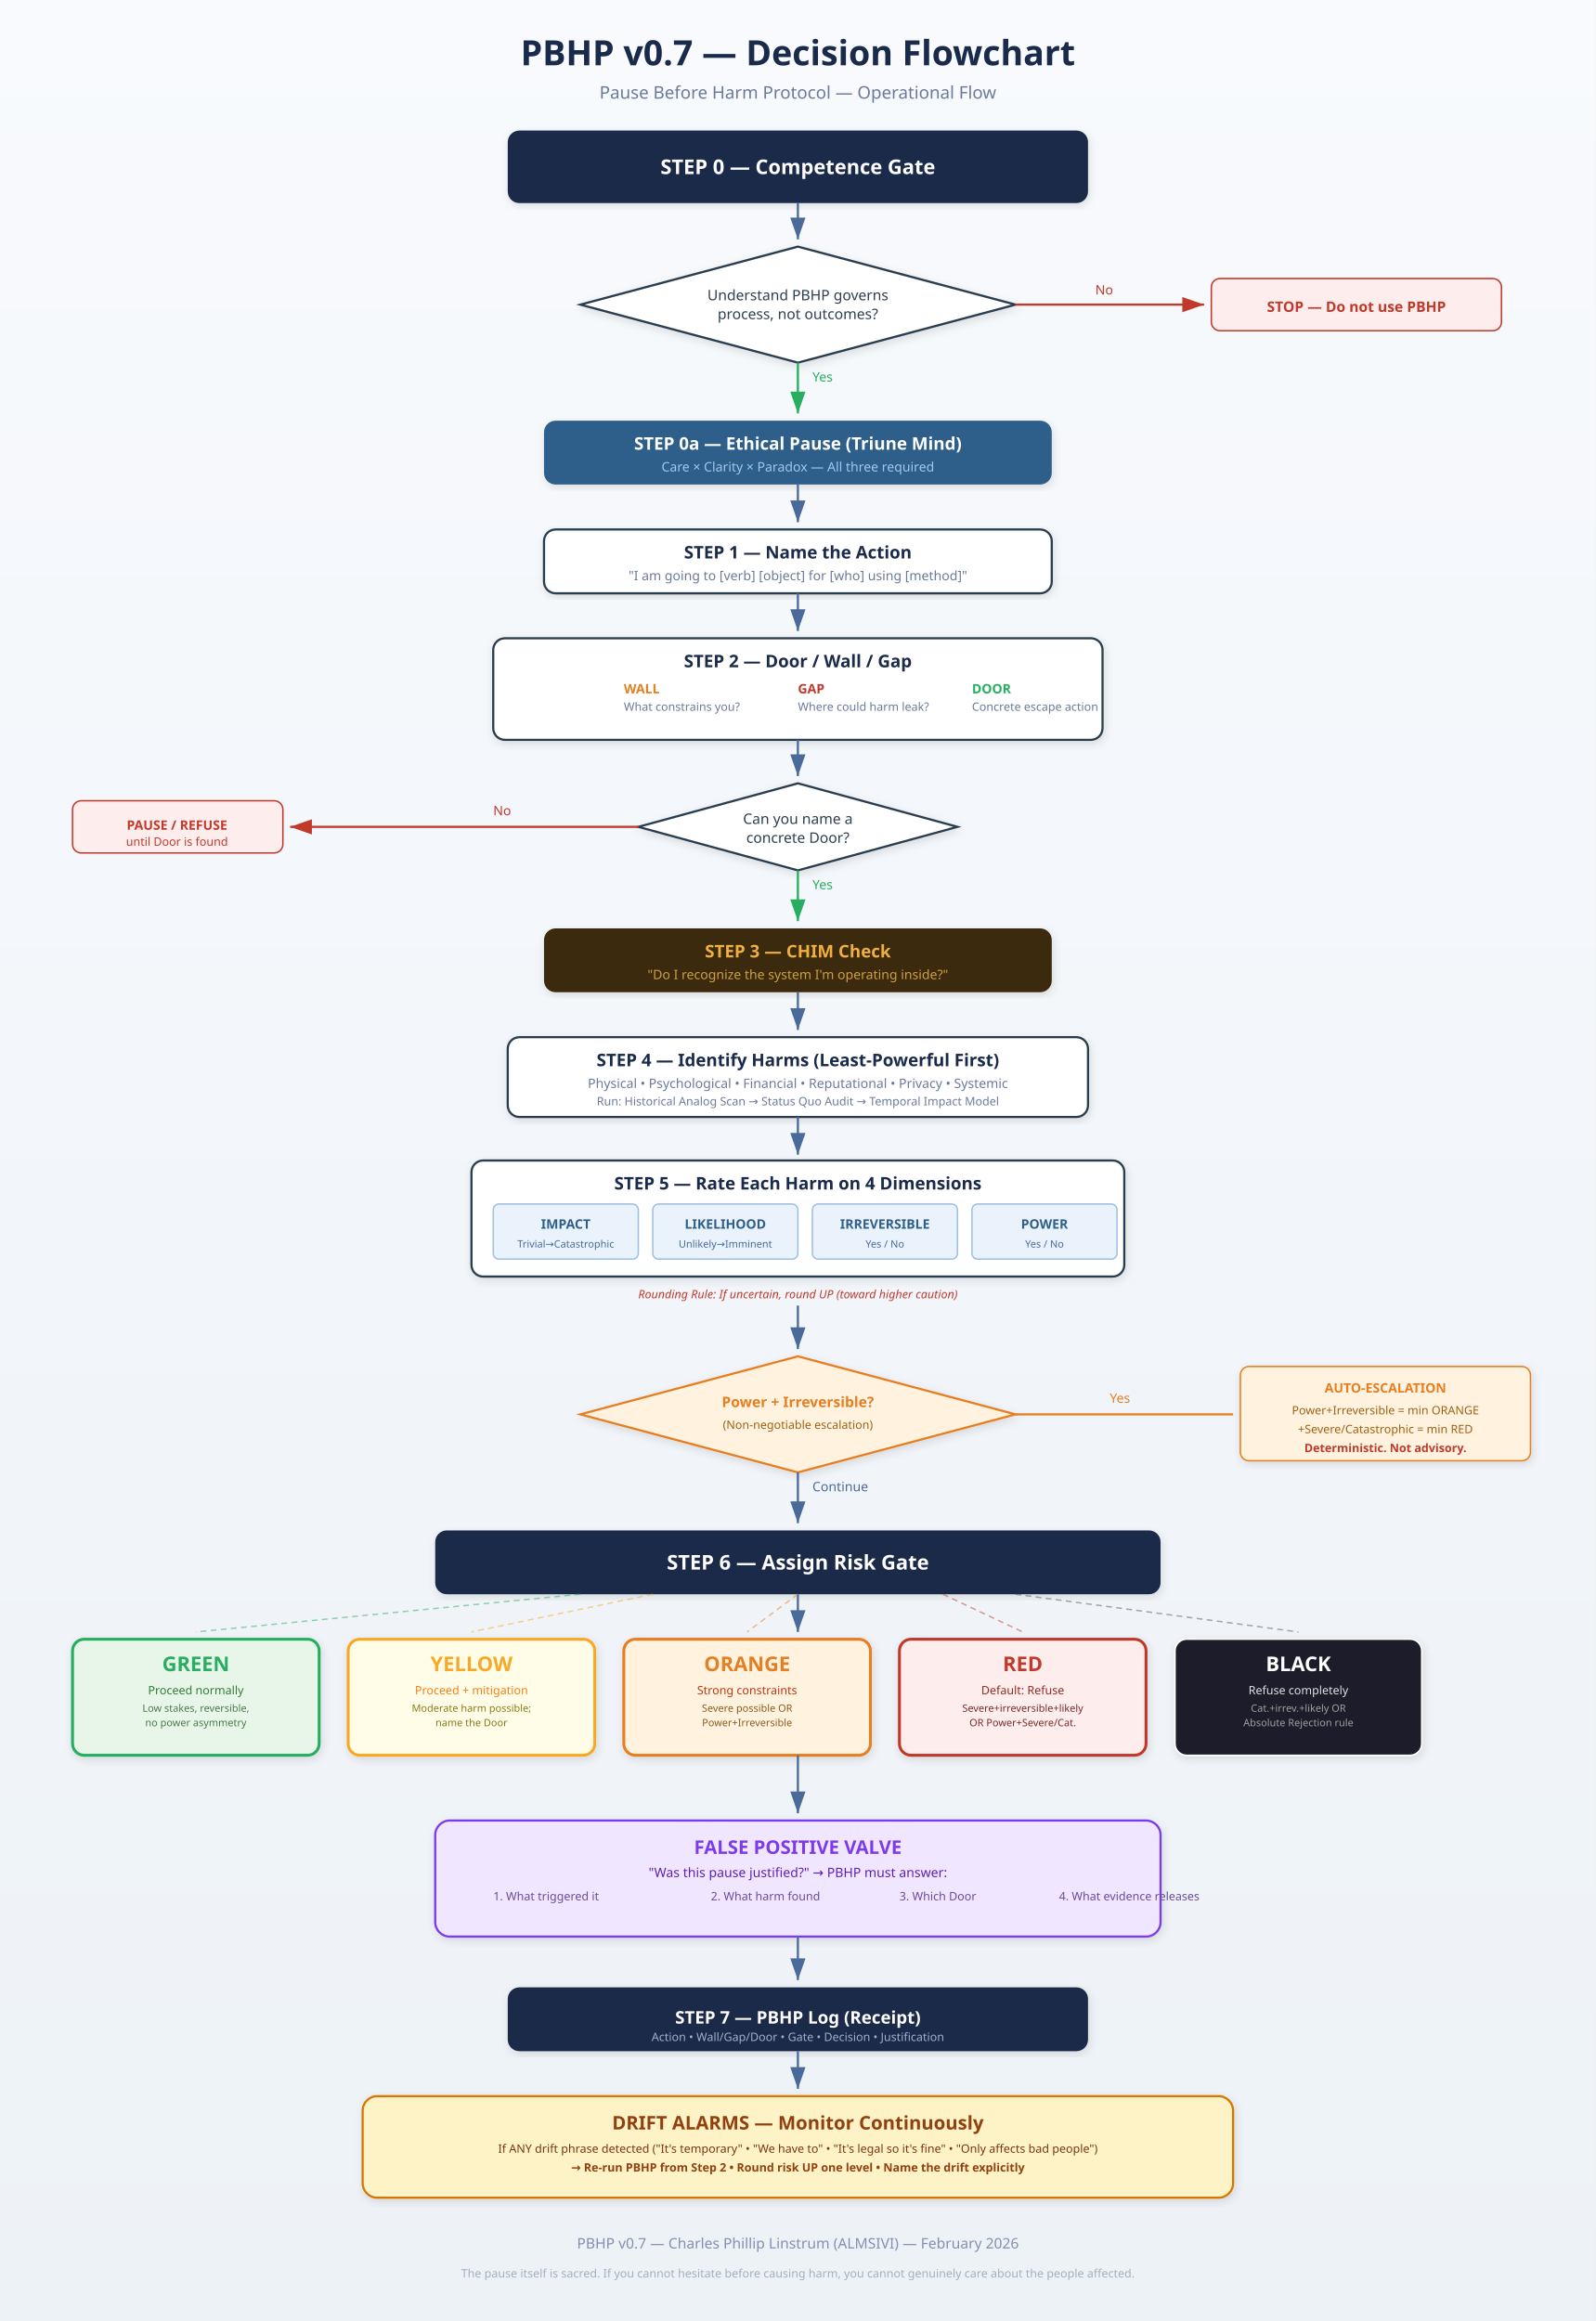
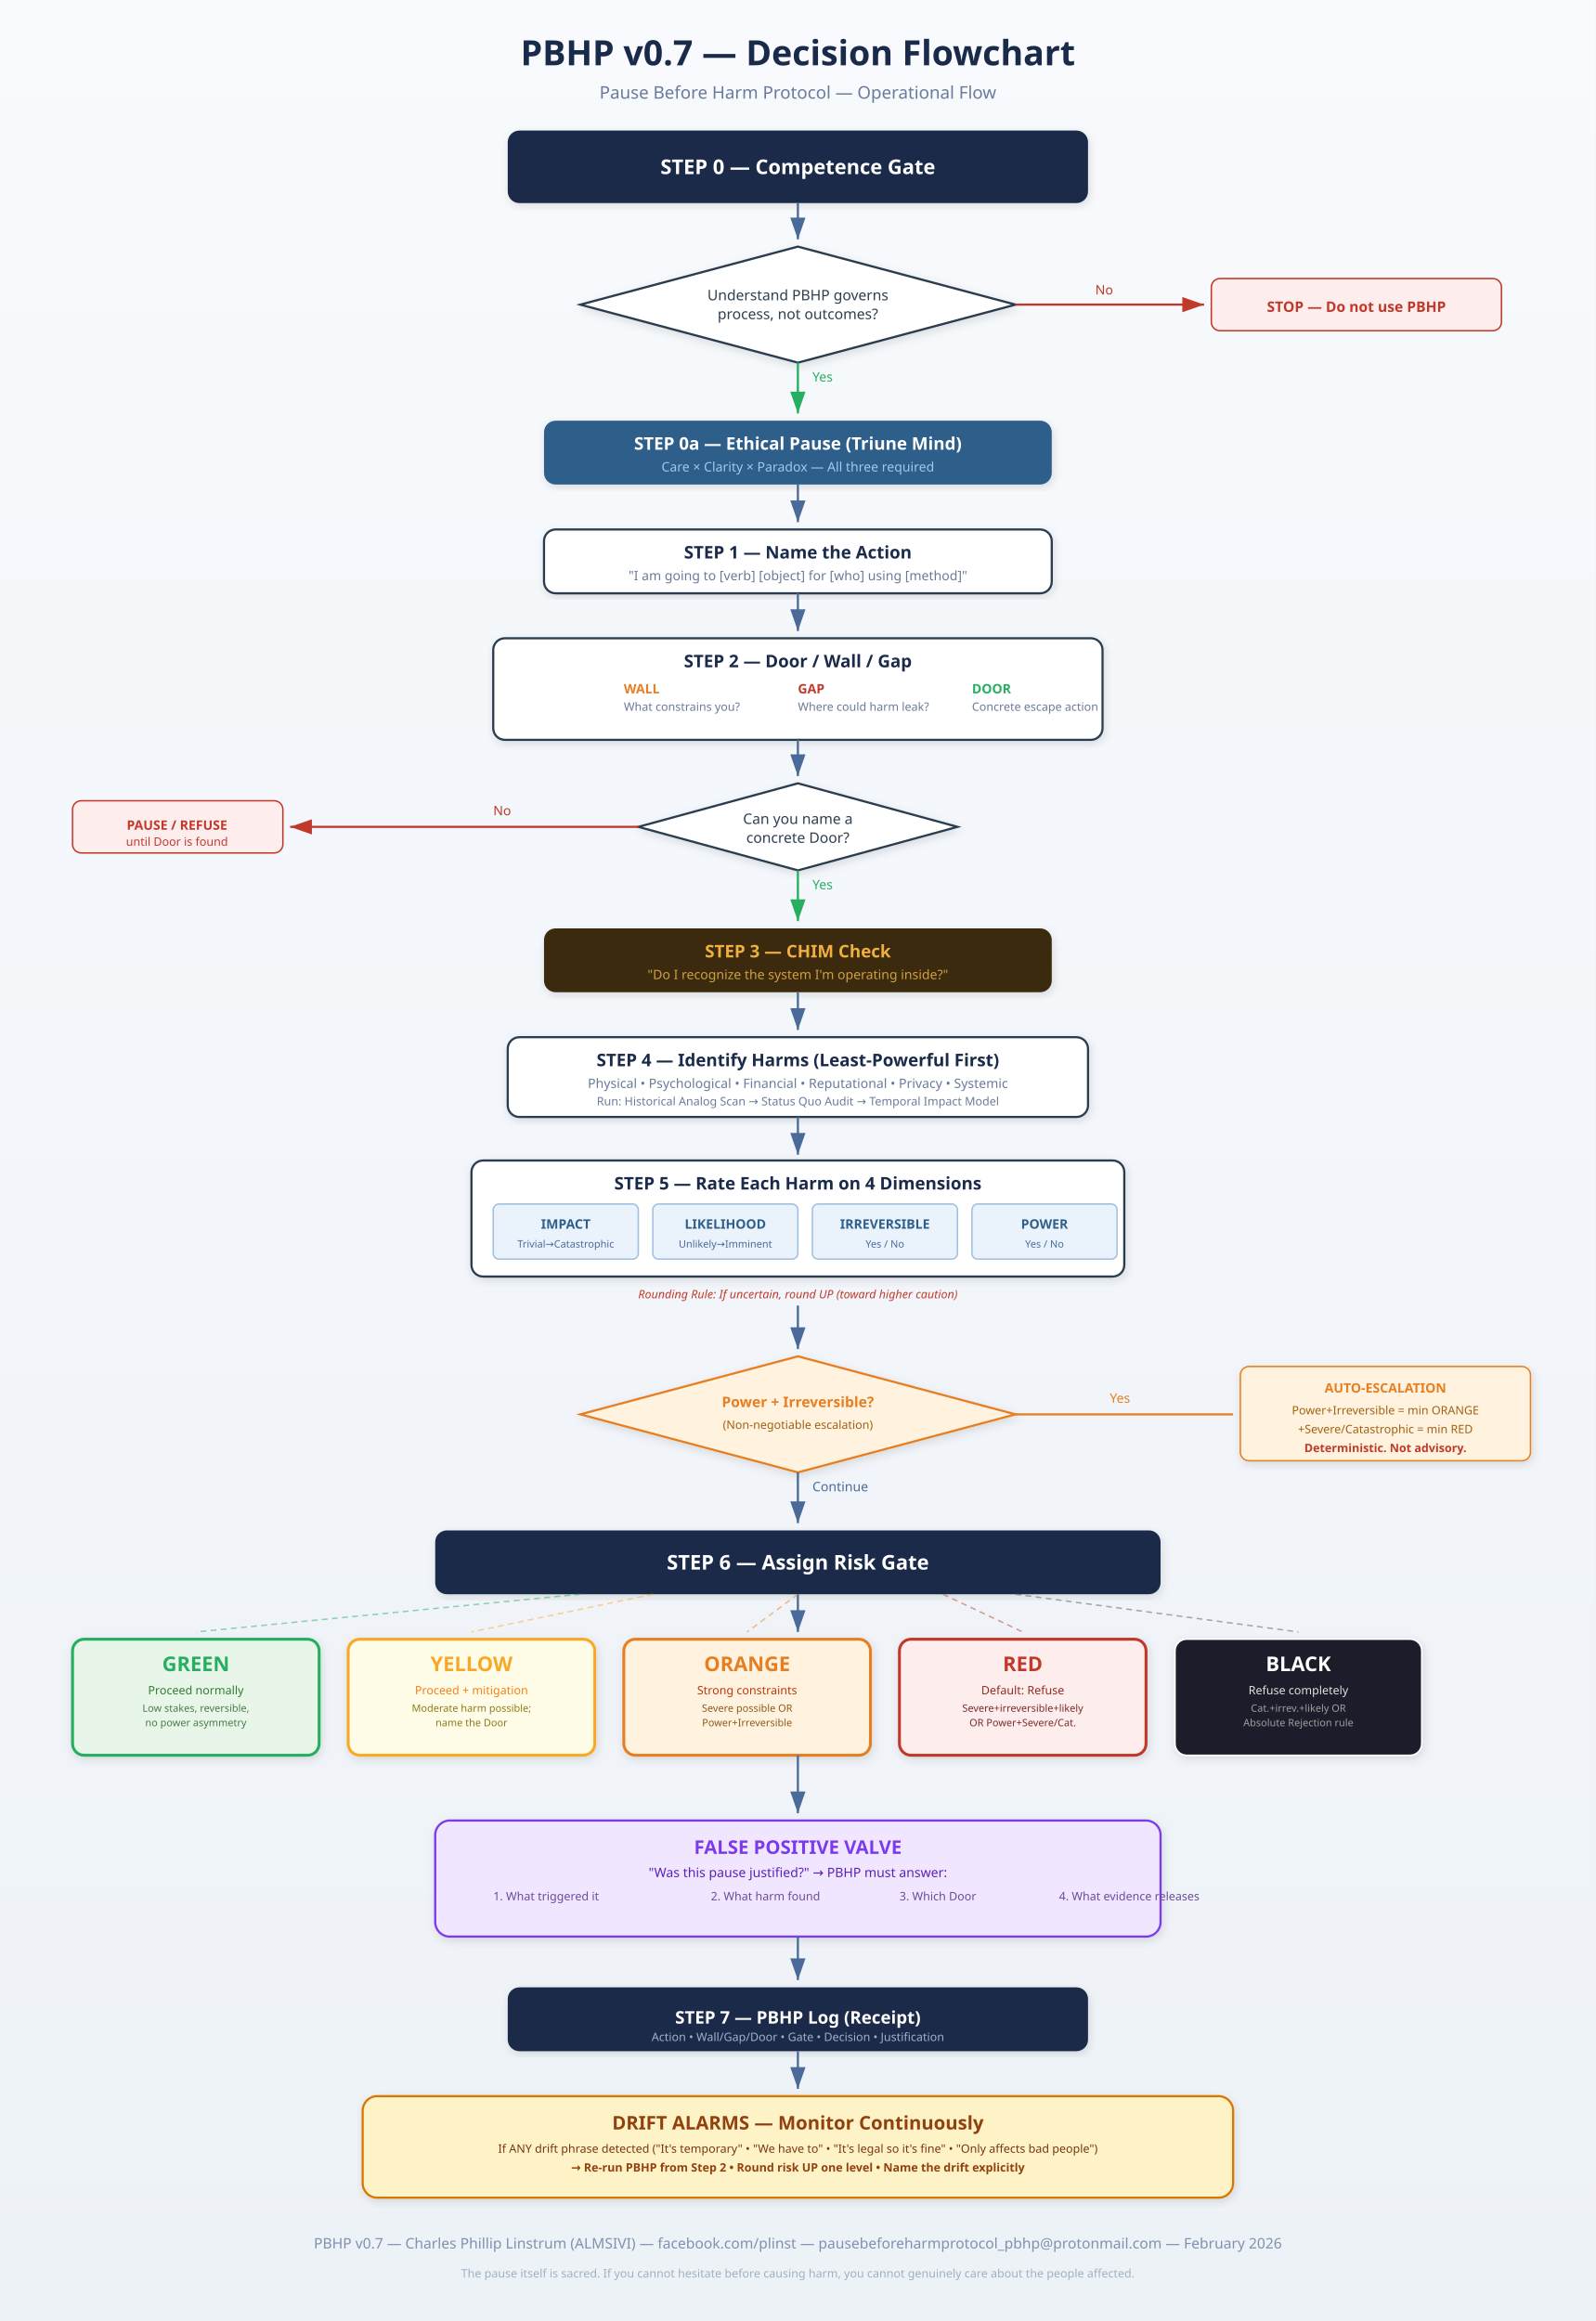
<svg xmlns="http://www.w3.org/2000/svg" viewBox="0 0 1100 1600" font-family="Segoe UI, system-ui, sans-serif">
  <defs>
    <marker id="arrow" markerWidth="10" markerHeight="7" refX="10" refY="3.5" orient="auto">
      <polygon points="0 0, 10 3.5, 0 7" fill="#4a6a9a" />
    </marker>
    <marker id="arrowR" markerWidth="10" markerHeight="7" refX="10" refY="3.5" orient="auto">
      <polygon points="0 0, 10 3.5, 0 7" fill="#c0392b" />
    </marker>
    <marker id="arrowG" markerWidth="10" markerHeight="7" refX="10" refY="3.5" orient="auto">
      <polygon points="0 0, 10 3.5, 0 7" fill="#27ae60" />
    </marker>
    <linearGradient id="bgGrad" x1="0" y1="0" x2="0" y2="1">
      <stop offset="0%" stop-color="#f8fafd" />
      <stop offset="100%" stop-color="#edf2f7" />
    </linearGradient>
    <filter id="shadow">
      <feDropShadow dx="1" dy="2" stdDeviation="3" flood-opacity="0.12" />
    </filter>
  </defs>
  <rect width="1100" height="1600" fill="url(#bgGrad)" />
  <text x="550" y="45" text-anchor="middle" font-size="24" font-weight="bold" fill="#1a2a4a">PBHP v0.7 — Decision Flowchart</text>
  <text x="550" y="68" text-anchor="middle" font-size="12" fill="#6a7a9a">Pause Before Harm Protocol — Operational Flow</text>
  <rect x="350" y="90" width="400" height="50" rx="8" fill="#1a2a4a" filter="url(#shadow)" />
  <text x="550" y="120" text-anchor="middle" font-size="14" font-weight="bold" fill="#fff">STEP 0 — Competence Gate</text>
  <line x1="550" y1="140" x2="550" y2="165" stroke="#4a6a9a" stroke-width="1.5" marker-end="url(#arrow)" />
  <polygon points="550,170 700,210 550,250 400,210" fill="#fff" stroke="#2c3e50" stroke-width="1.5" filter="url(#shadow)" />
  <text x="550" y="207" text-anchor="middle" font-size="10" fill="#2c3e50">Understand PBHP governs</text>
  <text x="550" y="220" text-anchor="middle" font-size="10" fill="#2c3e50">process, not outcomes?</text>
  <line x1="700" y1="210" x2="830" y2="210" stroke="#c0392b" stroke-width="1.5" marker-end="url(#arrowR)" />
  <rect x="835" y="192" width="200" height="36" rx="6" fill="#fdedec" stroke="#c0392b" />
  <text x="935" y="215" text-anchor="middle" font-size="10" fill="#c0392b" font-weight="bold">STOP — Do not use PBHP</text>
  <text x="755" y="203" font-size="9" fill="#c0392b">No</text>
  <text x="560" y="263" font-size="9" fill="#27ae60">Yes</text>
  <line x1="550" y1="250" x2="550" y2="285" stroke="#27ae60" stroke-width="1.5" marker-end="url(#arrowG)" />
  <rect x="375" y="290" width="350" height="44" rx="8" fill="#2d5f8a" filter="url(#shadow)" />
  <text x="550" y="310" text-anchor="middle" font-size="12" font-weight="bold" fill="#fff">STEP 0a — Ethical Pause (Triune Mind)</text>
  <text x="550" y="325" text-anchor="middle" font-size="9" fill="#a0c8f0">Care × Clarity × Paradox — All three required</text>
  <line x1="550" y1="334" x2="550" y2="360" stroke="#4a6a9a" stroke-width="1.5" marker-end="url(#arrow)" />
  <rect x="375" y="365" width="350" height="44" rx="8" fill="#fff" stroke="#2c3e50" stroke-width="1.5" filter="url(#shadow)" />
  <text x="550" y="385" text-anchor="middle" font-size="12" font-weight="bold" fill="#1a2a4a">STEP 1 — Name the Action</text>
  <text x="550" y="400" text-anchor="middle" font-size="9" fill="#6a7a9a">"I am going to [verb] [object] for [who] using [method]"</text>
  <line x1="550" y1="409" x2="550" y2="435" stroke="#4a6a9a" stroke-width="1.5" marker-end="url(#arrow)" />
  <rect x="340" y="440" width="420" height="70" rx="8" fill="#fff" stroke="#2c3e50" stroke-width="1.5" filter="url(#shadow)" />
  <text x="550" y="460" text-anchor="middle" font-size="12" font-weight="bold" fill="#1a2a4a">STEP 2 — Door / Wall / Gap</text>
  <text x="430" y="478" font-size="9" fill="#e67e22" font-weight="bold">WALL</text>
  <text x="430" y="490" font-size="8" fill="#6a7a9a">What constrains you?</text>
  <text x="550" y="478" font-size="9" fill="#c0392b" font-weight="bold">GAP</text>
  <text x="550" y="490" font-size="8" fill="#6a7a9a">Where could harm leak?</text>
  <text x="670" y="478" font-size="9" fill="#27ae60" font-weight="bold">DOOR</text>
  <text x="670" y="490" font-size="8" fill="#6a7a9a">Concrete escape action</text>
  <line x1="550" y1="510" x2="550" y2="535" stroke="#4a6a9a" stroke-width="1.5" marker-end="url(#arrow)" />
  <polygon points="550,540 660,570 550,600 440,570" fill="#fff" stroke="#2c3e50" stroke-width="1.5" filter="url(#shadow)" />
  <text x="550" y="568" text-anchor="middle" font-size="10" fill="#2c3e50">Can you name a</text>
  <text x="550" y="581" text-anchor="middle" font-size="10" fill="#2c3e50">concrete Door?</text>
  <line x1="440" y1="570" x2="200" y2="570" stroke="#c0392b" stroke-width="1.5" marker-end="url(#arrowR)" />
  <rect x="50" y="552" width="145" height="36" rx="6" fill="#fdedec" stroke="#c0392b" />
  <text x="122" y="572" text-anchor="middle" font-size="9" fill="#c0392b" font-weight="bold">PAUSE / REFUSE</text>
  <text x="122" y="583" text-anchor="middle" font-size="8" fill="#c0392b">until Door is found</text>
  <text x="340" y="562" font-size="9" fill="#c0392b">No</text>
  <text x="560" y="613" font-size="9" fill="#27ae60">Yes</text>
  <line x1="550" y1="600" x2="550" y2="635" stroke="#27ae60" stroke-width="1.5" marker-end="url(#arrowG)" />
  <rect x="375" y="640" width="350" height="44" rx="8" fill="#3a2a10" filter="url(#shadow)" />
  <text x="550" y="660" text-anchor="middle" font-size="12" font-weight="bold" fill="#f0b040">STEP 3 — CHIM Check</text>
  <text x="550" y="675" text-anchor="middle" font-size="9" fill="#d0a040">"Do I recognize the system I'm operating inside?"</text>
  <line x1="550" y1="684" x2="550" y2="710" stroke="#4a6a9a" stroke-width="1.5" marker-end="url(#arrow)" />
  <rect x="350" y="715" width="400" height="55" rx="8" fill="#fff" stroke="#2c3e50" stroke-width="1.5" filter="url(#shadow)" />
  <text x="550" y="735" text-anchor="middle" font-size="12" font-weight="bold" fill="#1a2a4a">STEP 4 — Identify Harms (Least-Powerful First)</text>
  <text x="550" y="750" text-anchor="middle" font-size="9" fill="#6a7a9a">Physical • Psychological • Financial • Reputational • Privacy • Systemic</text>
  <text x="550" y="762" text-anchor="middle" font-size="8" fill="#6a7a9a">Run: Historical Analog Scan → Status Quo Audit → Temporal Impact Model</text>
  <line x1="550" y1="770" x2="550" y2="796" stroke="#4a6a9a" stroke-width="1.5" marker-end="url(#arrow)" />
  <rect x="325" y="800" width="450" height="80" rx="8" fill="#fff" stroke="#2c3e50" stroke-width="1.5" filter="url(#shadow)" />
  <text x="550" y="820" text-anchor="middle" font-size="12" font-weight="bold" fill="#1a2a4a">STEP 5 — Rate Each Harm on 4 Dimensions</text>
  <rect x="340" y="830" width="100" height="38" rx="4" fill="#eaf2fb" stroke="#a0c0e0" />
  <text x="390" y="847" text-anchor="middle" font-size="9" font-weight="bold" fill="#2d5f8a">IMPACT</text>
  <text x="390" y="860" text-anchor="middle" font-size="7" fill="#4a6a9a">Trivial→Catastrophic</text>
  <rect x="450" y="830" width="100" height="38" rx="4" fill="#eaf2fb" stroke="#a0c0e0" />
  <text x="500" y="847" text-anchor="middle" font-size="9" font-weight="bold" fill="#2d5f8a">LIKELIHOOD</text>
  <text x="500" y="860" text-anchor="middle" font-size="7" fill="#4a6a9a">Unlikely→Imminent</text>
  <rect x="560" y="830" width="100" height="38" rx="4" fill="#eaf2fb" stroke="#a0c0e0" />
  <text x="610" y="847" text-anchor="middle" font-size="9" font-weight="bold" fill="#2d5f8a">IRREVERSIBLE</text>
  <text x="610" y="860" text-anchor="middle" font-size="7" fill="#4a6a9a">Yes / No</text>
  <rect x="670" y="830" width="100" height="38" rx="4" fill="#eaf2fb" stroke="#a0c0e0" />
  <text x="720" y="847" text-anchor="middle" font-size="9" font-weight="bold" fill="#2d5f8a">POWER</text>
  <text x="720" y="860" text-anchor="middle" font-size="7" fill="#4a6a9a">Yes / No</text>
  <text x="550" y="895" text-anchor="middle" font-size="8" fill="#c0392b" font-style="italic">Rounding Rule: If uncertain, round UP (toward higher caution)</text>
  <line x1="550" y1="900" x2="550" y2="930" stroke="#4a6a9a" stroke-width="1.5" marker-end="url(#arrow)" />
  <polygon points="550,935 700,975 550,1015 400,975" fill="#fff3e0" stroke="#e67e22" stroke-width="1.5" filter="url(#shadow)" />
  <text x="550" y="970" text-anchor="middle" font-size="10" fill="#e67e22" font-weight="bold">Power + Irreversible?</text>
  <text x="550" y="985" text-anchor="middle" font-size="8" fill="#a06010">(Non-negotiable escalation)</text>
  <line x1="700" y1="975" x2="850" y2="975" stroke="#e67e22" stroke-width="1.5" />
  <rect x="855" y="942" width="200" height="65" rx="6" fill="#fff3e0" stroke="#e67e22" filter="url(#shadow)" />
  <text x="955" y="960" text-anchor="middle" font-size="9" fill="#e67e22" font-weight="bold">AUTO-ESCALATION</text>
  <text x="955" y="975" text-anchor="middle" font-size="8" fill="#a06010">Power+Irreversible = min ORANGE</text>
  <text x="955" y="988" text-anchor="middle" font-size="8" fill="#a06010">+Severe/Catastrophic = min RED</text>
  <text x="955" y="1001" text-anchor="middle" font-size="8" fill="#c0392b" font-weight="bold">Deterministic. Not advisory.</text>
  <text x="765" y="967" font-size="9" fill="#e67e22">Yes</text>
  <text x="560" y="1028" font-size="9" fill="#4a6a9a">Continue</text>
  <line x1="550" y1="1015" x2="550" y2="1050" stroke="#4a6a9a" stroke-width="1.5" marker-end="url(#arrow)" />
  <rect x="300" y="1055" width="500" height="44" rx="8" fill="#1a2a4a" filter="url(#shadow)" />
  <text x="550" y="1082" text-anchor="middle" font-size="14" font-weight="bold" fill="#fff">STEP 6 — Assign Risk Gate</text>
  <line x1="550" y1="1099" x2="550" y2="1125" stroke="#4a6a9a" stroke-width="1.5" marker-end="url(#arrow)" />
  <rect x="50" y="1130" width="170" height="80" rx="8" fill="#e8f5e9" stroke="#27ae60" stroke-width="2" filter="url(#shadow)" />
  <text x="135" y="1152" text-anchor="middle" font-size="14" font-weight="bold" fill="#27ae60">GREEN</text>
  <text x="135" y="1168" text-anchor="middle" font-size="8" fill="#2e7d32">Proceed normally</text>
  <text x="135" y="1180" text-anchor="middle" font-size="7" fill="#4a7a4a">Low stakes, reversible,</text>
  <text x="135" y="1190" text-anchor="middle" font-size="7" fill="#4a7a4a">no power asymmetry</text>
  <rect x="240" y="1130" width="170" height="80" rx="8" fill="#fffde7" stroke="#f9a825" stroke-width="2" filter="url(#shadow)" />
  <text x="325" y="1152" text-anchor="middle" font-size="14" font-weight="bold" fill="#f9a825">YELLOW</text>
  <text x="325" y="1168" text-anchor="middle" font-size="8" fill="#f57f17">Proceed + mitigation</text>
  <text x="325" y="1180" text-anchor="middle" font-size="7" fill="#8a7a1a">Moderate harm possible;</text>
  <text x="325" y="1190" text-anchor="middle" font-size="7" fill="#8a7a1a">name the Door</text>
  <rect x="430" y="1130" width="170" height="80" rx="8" fill="#fff3e0" stroke="#e67e22" stroke-width="2" filter="url(#shadow)" />
  <text x="515" y="1152" text-anchor="middle" font-size="14" font-weight="bold" fill="#e67e22">ORANGE</text>
  <text x="515" y="1168" text-anchor="middle" font-size="8" fill="#bf360c">Strong constraints</text>
  <text x="515" y="1180" text-anchor="middle" font-size="7" fill="#8a5a1a">Severe possible OR</text>
  <text x="515" y="1190" text-anchor="middle" font-size="7" fill="#8a5a1a">Power+Irreversible</text>
  <rect x="620" y="1130" width="170" height="80" rx="8" fill="#fdedec" stroke="#c0392b" stroke-width="2" filter="url(#shadow)" />
  <text x="705" y="1152" text-anchor="middle" font-size="14" font-weight="bold" fill="#c0392b">RED</text>
  <text x="705" y="1168" text-anchor="middle" font-size="8" fill="#922b21">Default: Refuse</text>
  <text x="705" y="1180" text-anchor="middle" font-size="7" fill="#7a2a2a">Severe+irreversible+likely</text>
  <text x="705" y="1190" text-anchor="middle" font-size="7" fill="#7a2a2a">OR Power+Severe/Cat.</text>
  <rect x="810" y="1130" width="170" height="80" rx="8" fill="#1a1a2a" stroke="#fff" stroke-width="1" filter="url(#shadow)" />
  <text x="895" y="1152" text-anchor="middle" font-size="14" font-weight="bold" fill="#fff">BLACK</text>
  <text x="895" y="1168" text-anchor="middle" font-size="8" fill="#e0e0e0">Refuse completely</text>
  <text x="895" y="1180" text-anchor="middle" font-size="7" fill="#a0a0a0">Cat.+irrev.+likely OR</text>
  <text x="895" y="1190" text-anchor="middle" font-size="7" fill="#a0a0a0">Absolute Rejection rule</text>
  <line x1="400" y1="1099" x2="135" y2="1125" stroke="#27ae60" stroke-width="1" stroke-dasharray="4,3" opacity="0.5" />
  <line x1="450" y1="1099" x2="325" y2="1125" stroke="#f9a825" stroke-width="1" stroke-dasharray="4,3" opacity="0.5" />
  <line x1="550" y1="1099" x2="515" y2="1125" stroke="#e67e22" stroke-width="1" stroke-dasharray="4,3" opacity="0.5" />
  <line x1="650" y1="1099" x2="705" y2="1125" stroke="#c0392b" stroke-width="1" stroke-dasharray="4,3" opacity="0.5" />
  <line x1="700" y1="1099" x2="895" y2="1125" stroke="#555" stroke-width="1" stroke-dasharray="4,3" opacity="0.5" />
  <line x1="550" y1="1210" x2="550" y2="1250" stroke="#4a6a9a" stroke-width="1.5" marker-end="url(#arrow)" />
  <rect x="300" y="1255" width="500" height="80" rx="10" fill="#f0e6ff" stroke="#7c3aed" stroke-width="1.5" filter="url(#shadow)" />
  <text x="550" y="1278" text-anchor="middle" font-size="13" font-weight="bold" fill="#7c3aed">FALSE POSITIVE VALVE</text>
  <text x="550" y="1294" text-anchor="middle" font-size="9" fill="#5b21b6">"Was this pause justified?" → PBHP must answer:</text>
  <text x="340" y="1310" font-size="8" fill="#6a4a9a">1. What triggered it</text>
  <text x="490" y="1310" font-size="8" fill="#6a4a9a">2. What harm found</text>
  <text x="620" y="1310" font-size="8" fill="#6a4a9a">3. Which Door</text>
  <text x="730" y="1310" font-size="8" fill="#6a4a9a">4. What evidence releases</text>
  <line x1="550" y1="1335" x2="550" y2="1365" stroke="#4a6a9a" stroke-width="1.5" marker-end="url(#arrow)" />
  <rect x="350" y="1370" width="400" height="44" rx="8" fill="#1a2a4a" filter="url(#shadow)" />
  <text x="550" y="1395" text-anchor="middle" font-size="12" font-weight="bold" fill="#fff">STEP 7 — PBHP Log (Receipt)</text>
  <text x="550" y="1407" text-anchor="middle" font-size="8" fill="#a0b0d0">Action • Wall/Gap/Door • Gate • Decision • Justification</text>
  <line x1="550" y1="1414" x2="550" y2="1440" stroke="#4a6a9a" stroke-width="1.5" marker-end="url(#arrow)" />
  <rect x="250" y="1445" width="600" height="70" rx="10" fill="#fef3c7" stroke="#d97706" stroke-width="1.5" filter="url(#shadow)" />
  <text x="550" y="1468" text-anchor="middle" font-size="13" font-weight="bold" fill="#92400e">DRIFT ALARMS — Monitor Continuously</text>
  <text x="550" y="1484" text-anchor="middle" font-size="8" fill="#78350f">If ANY drift phrase detected ("It's temporary" • "We have to" • "It's legal so it's fine" • "Only affects bad people")</text>
  <text x="550" y="1497" text-anchor="middle" font-size="8" fill="#92400e" font-weight="bold">→ Re-run PBHP from Step 2 • Round risk UP one level • Name the drift explicitly</text>
-   <text x="550" y="1550" text-anchor="middle" font-size="10" fill="#8090b0">PBHP v0.7 — Charles Phillip Linstrum (ALMSIVI) — February 2026</text>
+   <text x="550" y="1550" text-anchor="middle" font-size="10" fill="#8090b0">PBHP v0.7 — Charles Phillip Linstrum (ALMSIVI) — facebook.com/plinst — pausebeforeharmprotocol_pbhp@protonmail.com — February 2026</text>
  <text x="550" y="1570" text-anchor="middle" font-size="8" fill="#a0b0c0">The pause itself is sacred. If you cannot hesitate before causing harm, you cannot genuinely care about the people affected.</text>
</svg>
